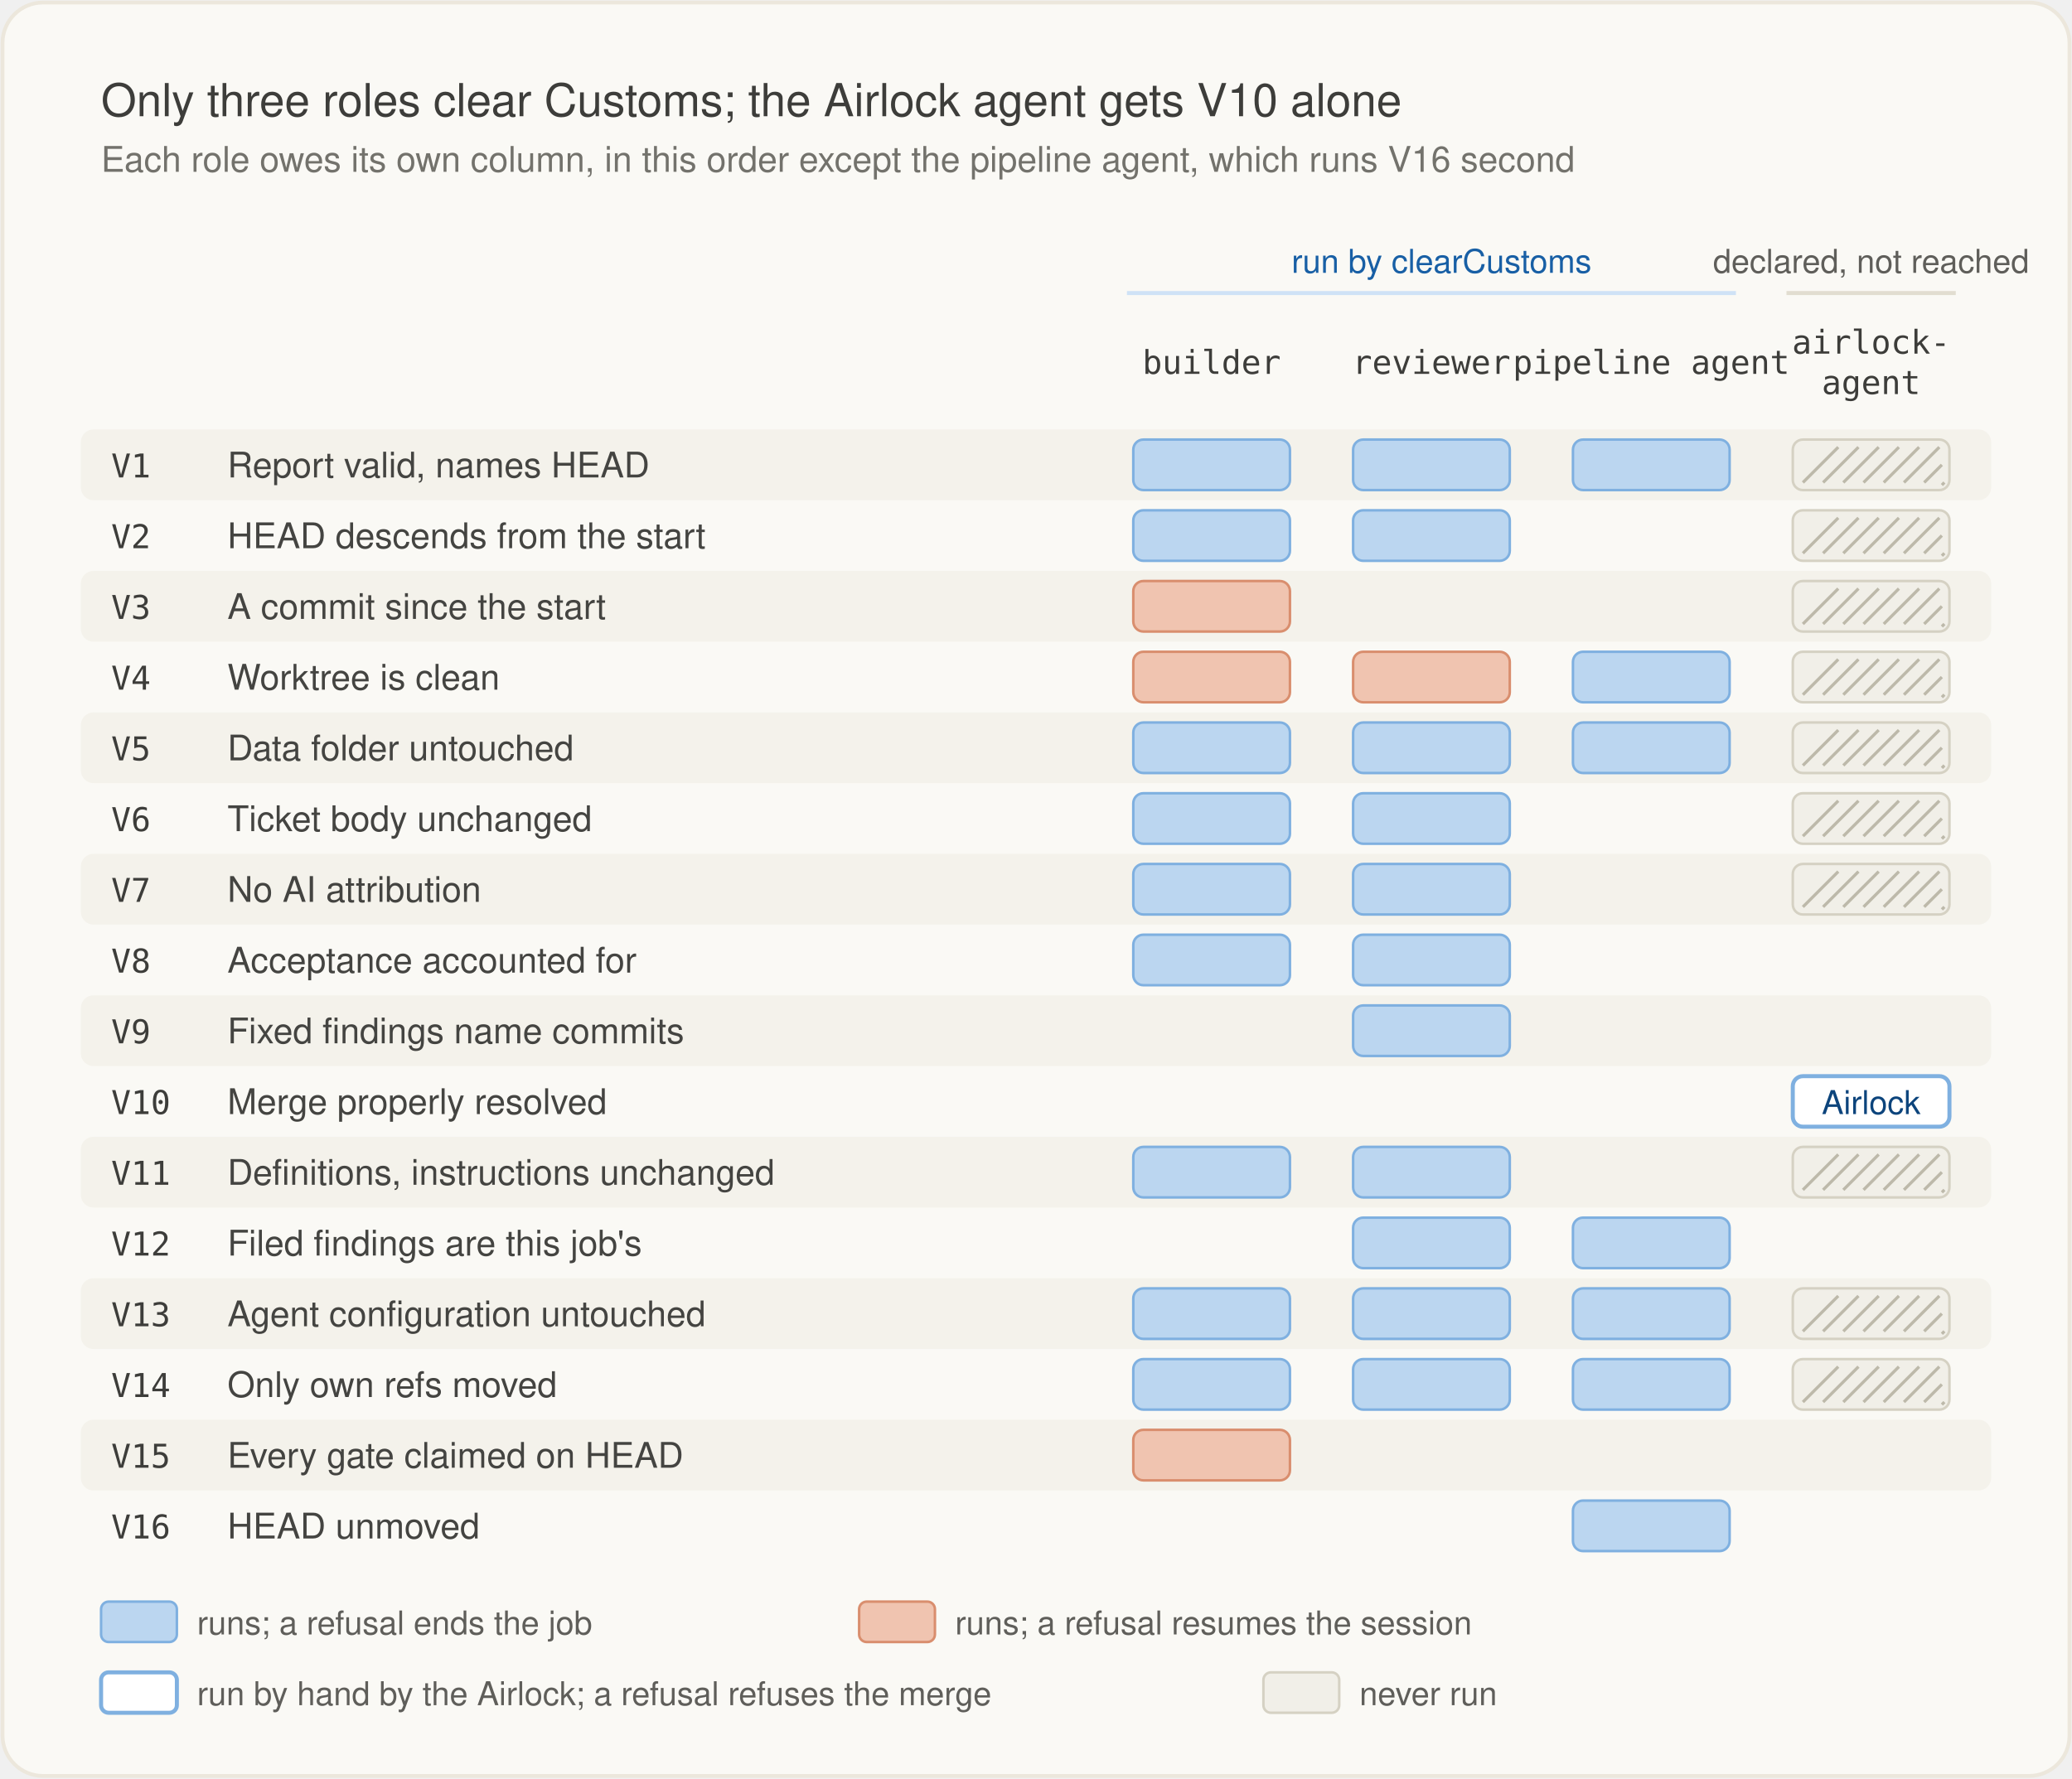
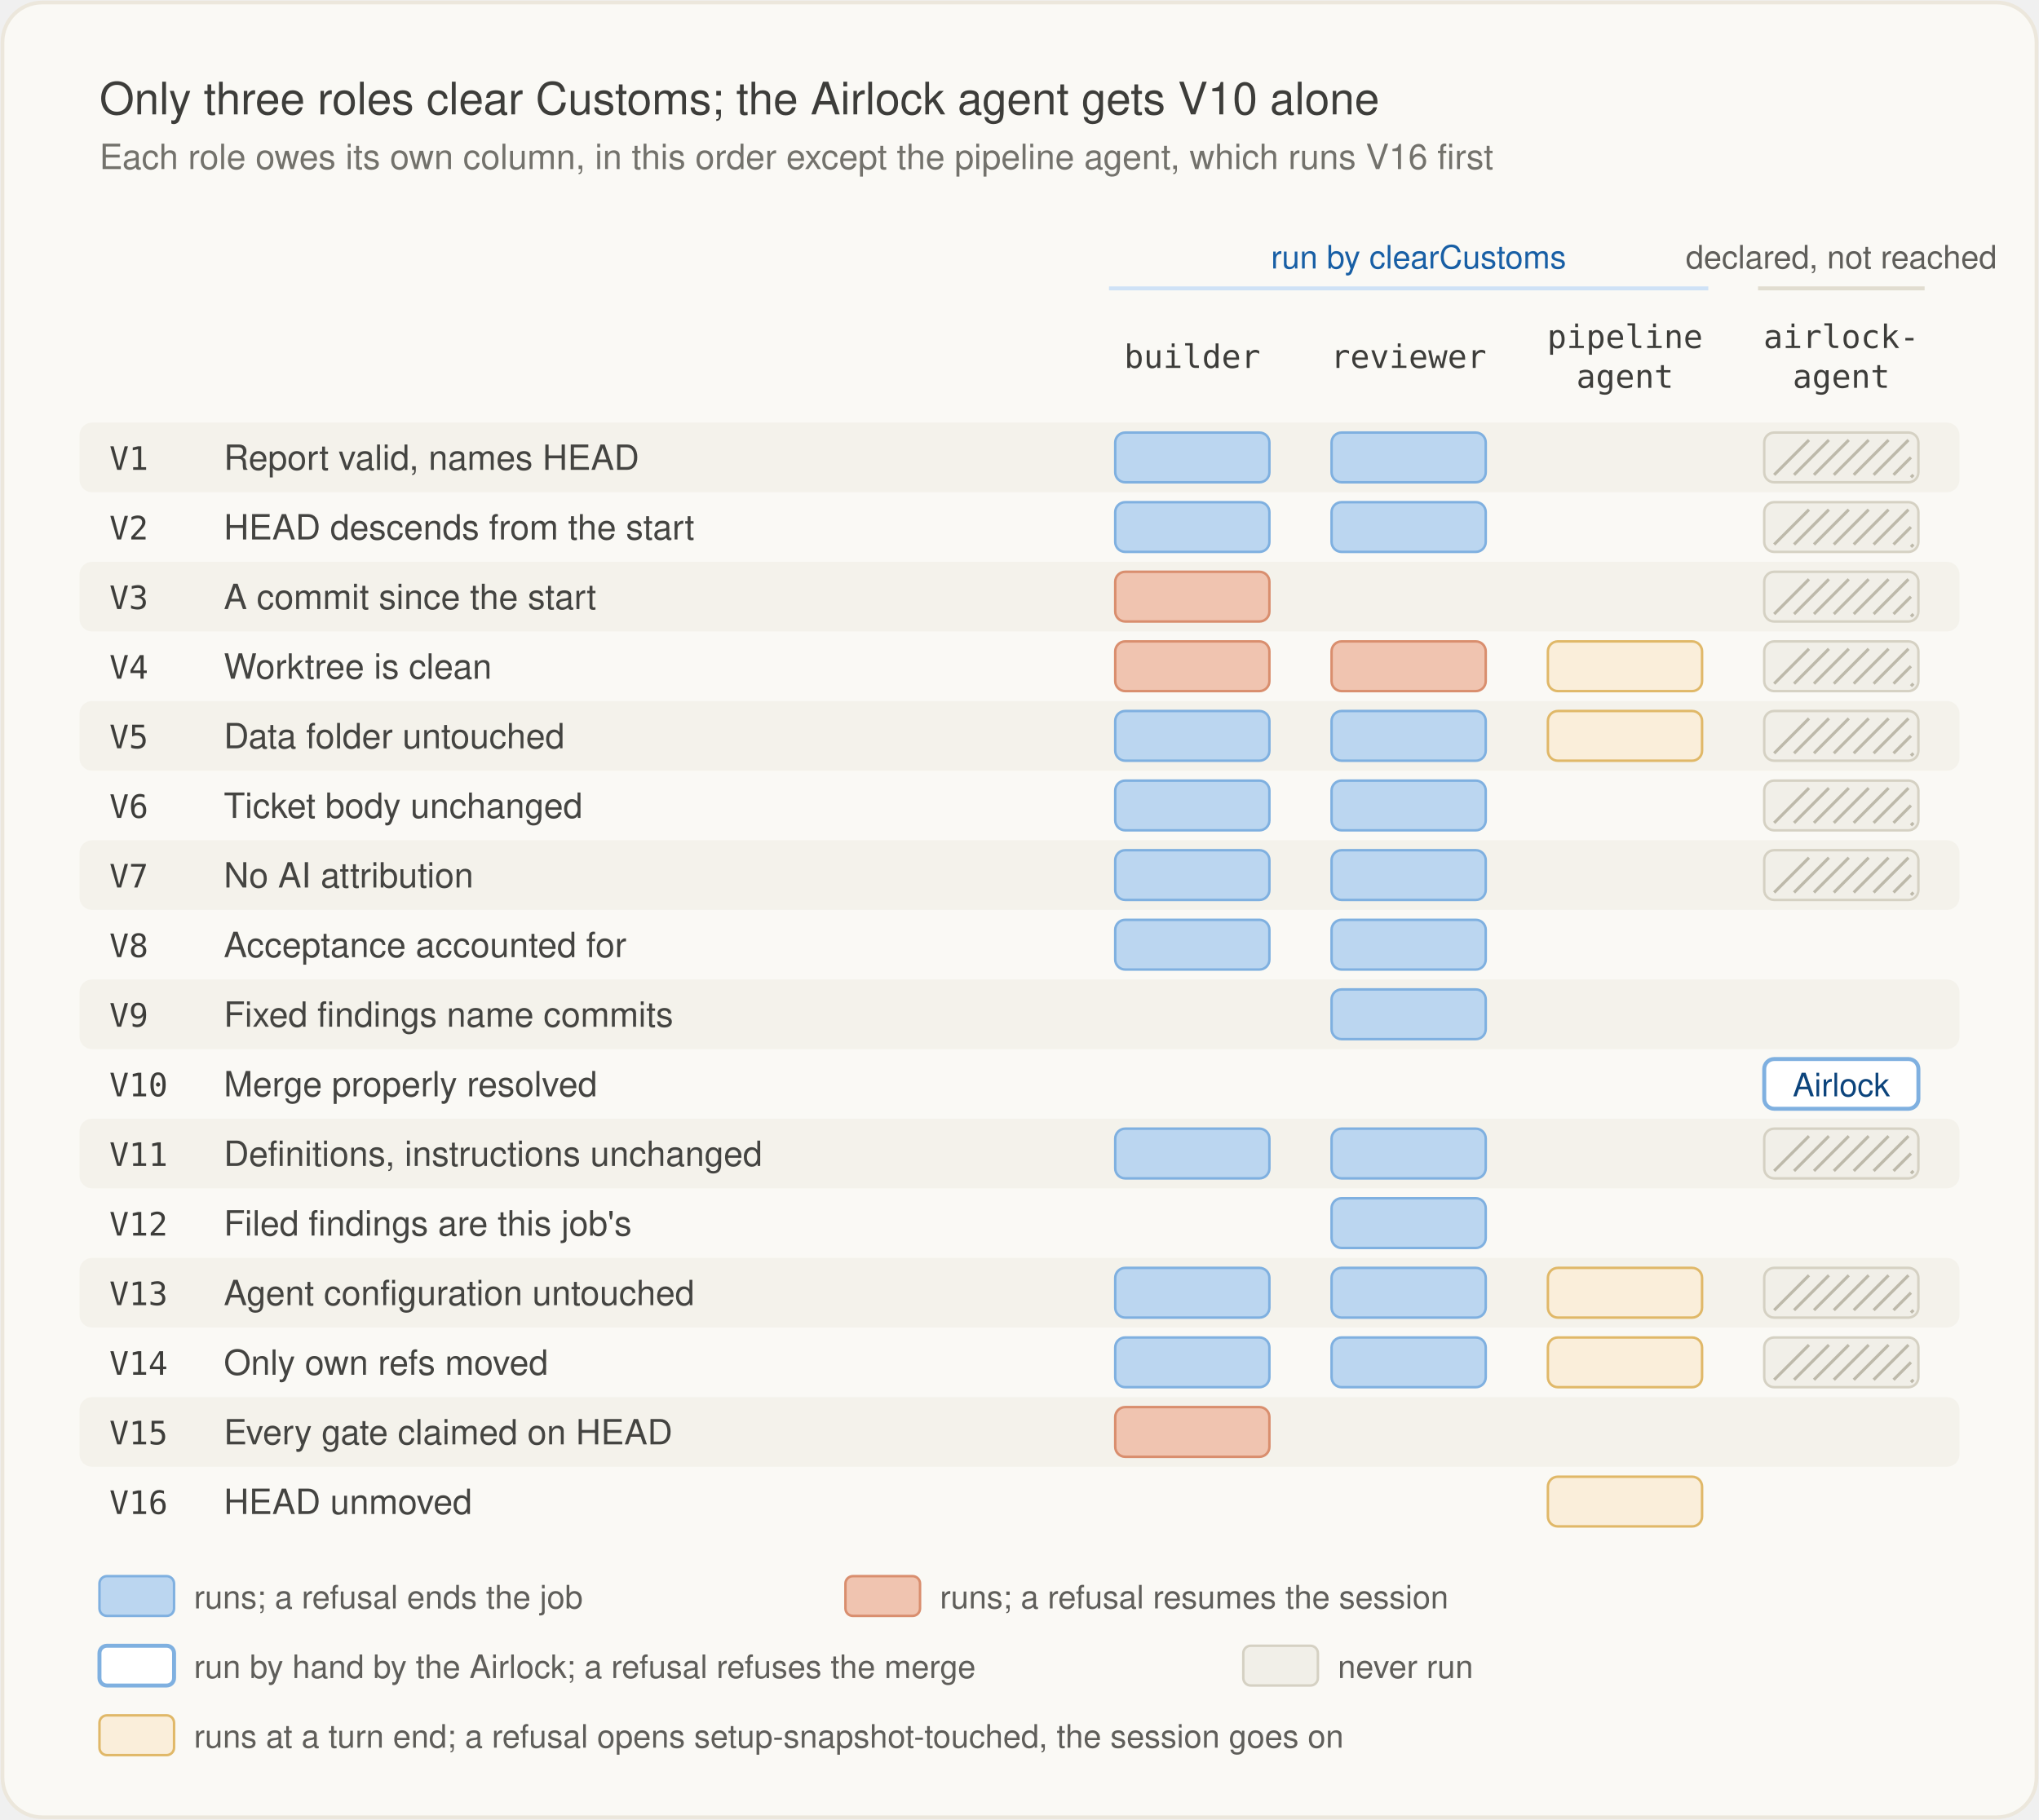
- <svg xmlns="http://www.w3.org/2000/svg" width="820" height="704" viewBox="0 0 820 704" role="img" font-family="-apple-system,BlinkMacSystemFont,'Segoe UI',Helvetica,Arial,sans-serif">
-   <rect x="1" y="1" width="818" height="702" rx="16" fill="#FAF9F5" stroke="#ECE7DC" stroke-width="1.5" />
+ <svg xmlns="http://www.w3.org/2000/svg" width="820" height="732" viewBox="0 0 820 732" role="img" font-family="-apple-system,BlinkMacSystemFont,'Segoe UI',Helvetica,Arial,sans-serif">
+   <rect x="1" y="1" width="818" height="730" rx="16" fill="#FAF9F5" stroke="#ECE7DC" stroke-width="1.5" />
  <text x="40" y="46" font-size="18" font-weight="500" fill="#3d3d3a">Only three roles clear Customs; the Airlock agent gets V10 alone</text>
-   <text x="40" y="68" font-size="14" fill="#73726c">Each role owes its own column, in this order except the pipeline agent, which runs V16 second</text>
+   <text x="40" y="68" font-size="14" fill="#73726c">Each role owes its own column, in this order except the pipeline agent, which runs V16 first</text>
  <text x="570.5" y="108" font-size="13" fill="#185FA5" text-anchor="middle">run by clearCustoms</text>
  <path d="M446,116 L687,116" stroke="#CFE2F6" stroke-width="1.6" fill="none" />
  <text x="740.5" y="108" font-size="13" fill="#5F5E5A" text-anchor="middle">declared, not reached</text>
  <path d="M707,116 L774,116" stroke="#E1DDD0" stroke-width="1.6" fill="none" />
  <text x="479.5" y="148" font-size="13" font-weight="500" fill="#3d3d3a" text-anchor="middle" font-family="ui-monospace,Menlo,Consolas,monospace">builder</text>
  <text x="566.5" y="148" font-size="13" font-weight="500" fill="#3d3d3a" text-anchor="middle" font-family="ui-monospace,Menlo,Consolas,monospace">reviewer</text>
-   <text x="653.5" y="148" font-size="13" font-weight="500" fill="#3d3d3a" text-anchor="middle" font-family="ui-monospace,Menlo,Consolas,monospace">pipeline agent</text>
+   <text x="653.5" y="140" font-size="13" font-weight="500" fill="#3d3d3a" text-anchor="middle" font-family="ui-monospace,Menlo,Consolas,monospace">pipeline</text>
+   <text x="653.5" y="156" font-size="13" font-weight="500" fill="#3d3d3a" text-anchor="middle" font-family="ui-monospace,Menlo,Consolas,monospace">agent</text>
  <text x="740.5" y="140" font-size="13" font-weight="500" fill="#3d3d3a" text-anchor="middle" font-family="ui-monospace,Menlo,Consolas,monospace">airlock-</text>
  <text x="740.5" y="156" font-size="13" font-weight="500" fill="#3d3d3a" text-anchor="middle" font-family="ui-monospace,Menlo,Consolas,monospace">agent</text>
  <rect x="32" y="170" width="756" height="28" rx="5" fill="#F4F2EB" />
  <text x="44" y="189" font-size="13" font-weight="500" fill="#3d3d3a" font-family="ui-monospace,Menlo,Consolas,monospace">V1</text>
  <text x="90" y="189" font-size="14" fill="#444441">Report valid, names HEAD</text>
  <rect x="448.5" y="174" width="62" height="20" rx="4" fill="#BBD6F0" stroke="#7FB0E0" />
  <rect x="535.5" y="174" width="62" height="20" rx="4" fill="#BBD6F0" stroke="#7FB0E0" />
-   <rect x="622.5" y="174" width="62" height="20" rx="4" fill="#BBD6F0" stroke="#7FB0E0" />
  <rect x="709.5" y="174" width="62" height="20" rx="4" fill="#F1EFE8" stroke="#D5D1C3" />
  <line x1="713.5" y1="191" x2="727.5" y2="177.0" stroke="#BDB9AA" stroke-width="1.2" />
  <line x1="721.5" y1="191" x2="735.5" y2="177.0" stroke="#BDB9AA" stroke-width="1.2" />
  <line x1="729.5" y1="191" x2="743.5" y2="177.0" stroke="#BDB9AA" stroke-width="1.2" />
  <line x1="737.5" y1="191" x2="751.5" y2="177.0" stroke="#BDB9AA" stroke-width="1.2" />
  <line x1="745.5" y1="191" x2="759.5" y2="177.0" stroke="#BDB9AA" stroke-width="1.2" />
  <line x1="753.5" y1="191" x2="767.5" y2="177.0" stroke="#BDB9AA" stroke-width="1.2" />
  <line x1="761.5" y1="191" x2="768.5" y2="184.0" stroke="#BDB9AA" stroke-width="1.2" />
  <line x1="769.5" y1="191" x2="768.5" y2="192.0" stroke="#BDB9AA" stroke-width="1.2" />
  <text x="44" y="217" font-size="13" font-weight="500" fill="#3d3d3a" font-family="ui-monospace,Menlo,Consolas,monospace">V2</text>
  <text x="90" y="217" font-size="14" fill="#444441">HEAD descends from the start</text>
  <rect x="448.5" y="202" width="62" height="20" rx="4" fill="#BBD6F0" stroke="#7FB0E0" />
  <rect x="535.5" y="202" width="62" height="20" rx="4" fill="#BBD6F0" stroke="#7FB0E0" />
  <rect x="709.5" y="202" width="62" height="20" rx="4" fill="#F1EFE8" stroke="#D5D1C3" />
  <line x1="713.5" y1="219" x2="727.5" y2="205.0" stroke="#BDB9AA" stroke-width="1.2" />
  <line x1="721.5" y1="219" x2="735.5" y2="205.0" stroke="#BDB9AA" stroke-width="1.2" />
  <line x1="729.5" y1="219" x2="743.5" y2="205.0" stroke="#BDB9AA" stroke-width="1.2" />
  <line x1="737.5" y1="219" x2="751.5" y2="205.0" stroke="#BDB9AA" stroke-width="1.2" />
  <line x1="745.5" y1="219" x2="759.5" y2="205.0" stroke="#BDB9AA" stroke-width="1.2" />
  <line x1="753.5" y1="219" x2="767.5" y2="205.0" stroke="#BDB9AA" stroke-width="1.2" />
  <line x1="761.5" y1="219" x2="768.5" y2="212.0" stroke="#BDB9AA" stroke-width="1.2" />
  <line x1="769.5" y1="219" x2="768.5" y2="220.0" stroke="#BDB9AA" stroke-width="1.2" />
  <rect x="32" y="226" width="756" height="28" rx="5" fill="#F4F2EB" />
  <text x="44" y="245" font-size="13" font-weight="500" fill="#3d3d3a" font-family="ui-monospace,Menlo,Consolas,monospace">V3</text>
  <text x="90" y="245" font-size="14" fill="#444441">A commit since the start</text>
  <rect x="448.5" y="230" width="62" height="20" rx="4" fill="#F0C4B0" stroke="#D98E6E" />
  <rect x="709.5" y="230" width="62" height="20" rx="4" fill="#F1EFE8" stroke="#D5D1C3" />
  <line x1="713.5" y1="247" x2="727.5" y2="233.0" stroke="#BDB9AA" stroke-width="1.2" />
  <line x1="721.5" y1="247" x2="735.5" y2="233.0" stroke="#BDB9AA" stroke-width="1.2" />
  <line x1="729.5" y1="247" x2="743.5" y2="233.0" stroke="#BDB9AA" stroke-width="1.2" />
  <line x1="737.5" y1="247" x2="751.5" y2="233.0" stroke="#BDB9AA" stroke-width="1.2" />
  <line x1="745.5" y1="247" x2="759.5" y2="233.0" stroke="#BDB9AA" stroke-width="1.2" />
  <line x1="753.5" y1="247" x2="767.5" y2="233.0" stroke="#BDB9AA" stroke-width="1.2" />
  <line x1="761.5" y1="247" x2="768.5" y2="240.0" stroke="#BDB9AA" stroke-width="1.2" />
  <line x1="769.5" y1="247" x2="768.5" y2="248.0" stroke="#BDB9AA" stroke-width="1.2" />
  <text x="44" y="273" font-size="13" font-weight="500" fill="#3d3d3a" font-family="ui-monospace,Menlo,Consolas,monospace">V4</text>
  <text x="90" y="273" font-size="14" fill="#444441">Worktree is clean</text>
  <rect x="448.5" y="258" width="62" height="20" rx="4" fill="#F0C4B0" stroke="#D98E6E" />
  <rect x="535.5" y="258" width="62" height="20" rx="4" fill="#F0C4B0" stroke="#D98E6E" />
-   <rect x="622.5" y="258" width="62" height="20" rx="4" fill="#BBD6F0" stroke="#7FB0E0" />
+   <rect x="622.5" y="258" width="62" height="20" rx="4" fill="#FAEEDA" stroke="#E0B868" />
  <rect x="709.5" y="258" width="62" height="20" rx="4" fill="#F1EFE8" stroke="#D5D1C3" />
  <line x1="713.5" y1="275" x2="727.5" y2="261.0" stroke="#BDB9AA" stroke-width="1.2" />
  <line x1="721.5" y1="275" x2="735.5" y2="261.0" stroke="#BDB9AA" stroke-width="1.2" />
  <line x1="729.5" y1="275" x2="743.5" y2="261.0" stroke="#BDB9AA" stroke-width="1.2" />
  <line x1="737.5" y1="275" x2="751.5" y2="261.0" stroke="#BDB9AA" stroke-width="1.2" />
  <line x1="745.5" y1="275" x2="759.5" y2="261.0" stroke="#BDB9AA" stroke-width="1.2" />
  <line x1="753.5" y1="275" x2="767.5" y2="261.0" stroke="#BDB9AA" stroke-width="1.2" />
  <line x1="761.5" y1="275" x2="768.5" y2="268.0" stroke="#BDB9AA" stroke-width="1.2" />
  <line x1="769.5" y1="275" x2="768.5" y2="276.0" stroke="#BDB9AA" stroke-width="1.2" />
  <rect x="32" y="282" width="756" height="28" rx="5" fill="#F4F2EB" />
  <text x="44" y="301" font-size="13" font-weight="500" fill="#3d3d3a" font-family="ui-monospace,Menlo,Consolas,monospace">V5</text>
  <text x="90" y="301" font-size="14" fill="#444441">Data folder untouched</text>
  <rect x="448.5" y="286" width="62" height="20" rx="4" fill="#BBD6F0" stroke="#7FB0E0" />
  <rect x="535.5" y="286" width="62" height="20" rx="4" fill="#BBD6F0" stroke="#7FB0E0" />
-   <rect x="622.5" y="286" width="62" height="20" rx="4" fill="#BBD6F0" stroke="#7FB0E0" />
+   <rect x="622.5" y="286" width="62" height="20" rx="4" fill="#FAEEDA" stroke="#E0B868" />
  <rect x="709.5" y="286" width="62" height="20" rx="4" fill="#F1EFE8" stroke="#D5D1C3" />
  <line x1="713.5" y1="303" x2="727.5" y2="289.0" stroke="#BDB9AA" stroke-width="1.2" />
  <line x1="721.5" y1="303" x2="735.5" y2="289.0" stroke="#BDB9AA" stroke-width="1.2" />
  <line x1="729.5" y1="303" x2="743.5" y2="289.0" stroke="#BDB9AA" stroke-width="1.2" />
  <line x1="737.5" y1="303" x2="751.5" y2="289.0" stroke="#BDB9AA" stroke-width="1.2" />
  <line x1="745.5" y1="303" x2="759.5" y2="289.0" stroke="#BDB9AA" stroke-width="1.2" />
  <line x1="753.5" y1="303" x2="767.5" y2="289.0" stroke="#BDB9AA" stroke-width="1.2" />
  <line x1="761.5" y1="303" x2="768.5" y2="296.0" stroke="#BDB9AA" stroke-width="1.2" />
  <line x1="769.5" y1="303" x2="768.5" y2="304.0" stroke="#BDB9AA" stroke-width="1.2" />
  <text x="44" y="329" font-size="13" font-weight="500" fill="#3d3d3a" font-family="ui-monospace,Menlo,Consolas,monospace">V6</text>
  <text x="90" y="329" font-size="14" fill="#444441">Ticket body unchanged</text>
  <rect x="448.5" y="314" width="62" height="20" rx="4" fill="#BBD6F0" stroke="#7FB0E0" />
  <rect x="535.5" y="314" width="62" height="20" rx="4" fill="#BBD6F0" stroke="#7FB0E0" />
  <rect x="709.5" y="314" width="62" height="20" rx="4" fill="#F1EFE8" stroke="#D5D1C3" />
  <line x1="713.5" y1="331" x2="727.5" y2="317.0" stroke="#BDB9AA" stroke-width="1.2" />
  <line x1="721.5" y1="331" x2="735.5" y2="317.0" stroke="#BDB9AA" stroke-width="1.2" />
  <line x1="729.5" y1="331" x2="743.5" y2="317.0" stroke="#BDB9AA" stroke-width="1.2" />
  <line x1="737.5" y1="331" x2="751.5" y2="317.0" stroke="#BDB9AA" stroke-width="1.2" />
  <line x1="745.5" y1="331" x2="759.5" y2="317.0" stroke="#BDB9AA" stroke-width="1.2" />
  <line x1="753.5" y1="331" x2="767.5" y2="317.0" stroke="#BDB9AA" stroke-width="1.2" />
  <line x1="761.5" y1="331" x2="768.5" y2="324.0" stroke="#BDB9AA" stroke-width="1.2" />
  <line x1="769.5" y1="331" x2="768.5" y2="332.0" stroke="#BDB9AA" stroke-width="1.2" />
  <rect x="32" y="338" width="756" height="28" rx="5" fill="#F4F2EB" />
  <text x="44" y="357" font-size="13" font-weight="500" fill="#3d3d3a" font-family="ui-monospace,Menlo,Consolas,monospace">V7</text>
  <text x="90" y="357" font-size="14" fill="#444441">No AI attribution</text>
  <rect x="448.5" y="342" width="62" height="20" rx="4" fill="#BBD6F0" stroke="#7FB0E0" />
  <rect x="535.5" y="342" width="62" height="20" rx="4" fill="#BBD6F0" stroke="#7FB0E0" />
  <rect x="709.5" y="342" width="62" height="20" rx="4" fill="#F1EFE8" stroke="#D5D1C3" />
  <line x1="713.5" y1="359" x2="727.5" y2="345.0" stroke="#BDB9AA" stroke-width="1.2" />
  <line x1="721.5" y1="359" x2="735.5" y2="345.0" stroke="#BDB9AA" stroke-width="1.2" />
  <line x1="729.5" y1="359" x2="743.5" y2="345.0" stroke="#BDB9AA" stroke-width="1.2" />
  <line x1="737.5" y1="359" x2="751.5" y2="345.0" stroke="#BDB9AA" stroke-width="1.2" />
  <line x1="745.5" y1="359" x2="759.5" y2="345.0" stroke="#BDB9AA" stroke-width="1.2" />
  <line x1="753.5" y1="359" x2="767.5" y2="345.0" stroke="#BDB9AA" stroke-width="1.2" />
  <line x1="761.5" y1="359" x2="768.5" y2="352.0" stroke="#BDB9AA" stroke-width="1.2" />
  <line x1="769.5" y1="359" x2="768.5" y2="360.0" stroke="#BDB9AA" stroke-width="1.2" />
  <text x="44" y="385" font-size="13" font-weight="500" fill="#3d3d3a" font-family="ui-monospace,Menlo,Consolas,monospace">V8</text>
  <text x="90" y="385" font-size="14" fill="#444441">Acceptance accounted for</text>
  <rect x="448.5" y="370" width="62" height="20" rx="4" fill="#BBD6F0" stroke="#7FB0E0" />
  <rect x="535.5" y="370" width="62" height="20" rx="4" fill="#BBD6F0" stroke="#7FB0E0" />
  <rect x="32" y="394" width="756" height="28" rx="5" fill="#F4F2EB" />
  <text x="44" y="413" font-size="13" font-weight="500" fill="#3d3d3a" font-family="ui-monospace,Menlo,Consolas,monospace">V9</text>
  <text x="90" y="413" font-size="14" fill="#444441">Fixed findings name commits</text>
  <rect x="535.5" y="398" width="62" height="20" rx="4" fill="#BBD6F0" stroke="#7FB0E0" />
  <text x="44" y="441" font-size="13" font-weight="500" fill="#3d3d3a" font-family="ui-monospace,Menlo,Consolas,monospace">V10</text>
  <text x="90" y="441" font-size="14" fill="#444441">Merge properly resolved</text>
  <rect x="709.5" y="426" width="62" height="20" rx="4" fill="#FFFFFF" stroke="#7FB0E0" stroke-width="1.6" />
  <text x="740.5" y="441" font-size="13" fill="#0C447C" text-anchor="middle">Airlock</text>
  <rect x="32" y="450" width="756" height="28" rx="5" fill="#F4F2EB" />
  <text x="44" y="469" font-size="13" font-weight="500" fill="#3d3d3a" font-family="ui-monospace,Menlo,Consolas,monospace">V11</text>
  <text x="90" y="469" font-size="14" fill="#444441">Definitions, instructions unchanged</text>
  <rect x="448.5" y="454" width="62" height="20" rx="4" fill="#BBD6F0" stroke="#7FB0E0" />
  <rect x="535.5" y="454" width="62" height="20" rx="4" fill="#BBD6F0" stroke="#7FB0E0" />
  <rect x="709.5" y="454" width="62" height="20" rx="4" fill="#F1EFE8" stroke="#D5D1C3" />
  <line x1="713.5" y1="471" x2="727.5" y2="457.0" stroke="#BDB9AA" stroke-width="1.2" />
  <line x1="721.5" y1="471" x2="735.5" y2="457.0" stroke="#BDB9AA" stroke-width="1.2" />
  <line x1="729.5" y1="471" x2="743.5" y2="457.0" stroke="#BDB9AA" stroke-width="1.2" />
  <line x1="737.5" y1="471" x2="751.5" y2="457.0" stroke="#BDB9AA" stroke-width="1.2" />
  <line x1="745.5" y1="471" x2="759.5" y2="457.0" stroke="#BDB9AA" stroke-width="1.2" />
  <line x1="753.5" y1="471" x2="767.5" y2="457.0" stroke="#BDB9AA" stroke-width="1.2" />
  <line x1="761.5" y1="471" x2="768.5" y2="464.0" stroke="#BDB9AA" stroke-width="1.2" />
  <line x1="769.5" y1="471" x2="768.5" y2="472.0" stroke="#BDB9AA" stroke-width="1.2" />
  <text x="44" y="497" font-size="13" font-weight="500" fill="#3d3d3a" font-family="ui-monospace,Menlo,Consolas,monospace">V12</text>
  <text x="90" y="497" font-size="14" fill="#444441">Filed findings are this job's</text>
  <rect x="535.5" y="482" width="62" height="20" rx="4" fill="#BBD6F0" stroke="#7FB0E0" />
-   <rect x="622.5" y="482" width="62" height="20" rx="4" fill="#BBD6F0" stroke="#7FB0E0" />
  <rect x="32" y="506" width="756" height="28" rx="5" fill="#F4F2EB" />
  <text x="44" y="525" font-size="13" font-weight="500" fill="#3d3d3a" font-family="ui-monospace,Menlo,Consolas,monospace">V13</text>
  <text x="90" y="525" font-size="14" fill="#444441">Agent configuration untouched</text>
  <rect x="448.5" y="510" width="62" height="20" rx="4" fill="#BBD6F0" stroke="#7FB0E0" />
  <rect x="535.5" y="510" width="62" height="20" rx="4" fill="#BBD6F0" stroke="#7FB0E0" />
-   <rect x="622.5" y="510" width="62" height="20" rx="4" fill="#BBD6F0" stroke="#7FB0E0" />
+   <rect x="622.5" y="510" width="62" height="20" rx="4" fill="#FAEEDA" stroke="#E0B868" />
  <rect x="709.5" y="510" width="62" height="20" rx="4" fill="#F1EFE8" stroke="#D5D1C3" />
  <line x1="713.5" y1="527" x2="727.5" y2="513.0" stroke="#BDB9AA" stroke-width="1.2" />
  <line x1="721.5" y1="527" x2="735.5" y2="513.0" stroke="#BDB9AA" stroke-width="1.2" />
  <line x1="729.5" y1="527" x2="743.5" y2="513.0" stroke="#BDB9AA" stroke-width="1.2" />
  <line x1="737.5" y1="527" x2="751.5" y2="513.0" stroke="#BDB9AA" stroke-width="1.2" />
  <line x1="745.5" y1="527" x2="759.5" y2="513.0" stroke="#BDB9AA" stroke-width="1.2" />
  <line x1="753.5" y1="527" x2="767.5" y2="513.0" stroke="#BDB9AA" stroke-width="1.2" />
  <line x1="761.5" y1="527" x2="768.5" y2="520.0" stroke="#BDB9AA" stroke-width="1.2" />
  <line x1="769.5" y1="527" x2="768.5" y2="528.0" stroke="#BDB9AA" stroke-width="1.2" />
  <text x="44" y="553" font-size="13" font-weight="500" fill="#3d3d3a" font-family="ui-monospace,Menlo,Consolas,monospace">V14</text>
  <text x="90" y="553" font-size="14" fill="#444441">Only own refs moved</text>
  <rect x="448.5" y="538" width="62" height="20" rx="4" fill="#BBD6F0" stroke="#7FB0E0" />
  <rect x="535.5" y="538" width="62" height="20" rx="4" fill="#BBD6F0" stroke="#7FB0E0" />
-   <rect x="622.5" y="538" width="62" height="20" rx="4" fill="#BBD6F0" stroke="#7FB0E0" />
+   <rect x="622.5" y="538" width="62" height="20" rx="4" fill="#FAEEDA" stroke="#E0B868" />
  <rect x="709.5" y="538" width="62" height="20" rx="4" fill="#F1EFE8" stroke="#D5D1C3" />
  <line x1="713.5" y1="555" x2="727.5" y2="541.0" stroke="#BDB9AA" stroke-width="1.2" />
  <line x1="721.5" y1="555" x2="735.5" y2="541.0" stroke="#BDB9AA" stroke-width="1.2" />
  <line x1="729.5" y1="555" x2="743.5" y2="541.0" stroke="#BDB9AA" stroke-width="1.2" />
  <line x1="737.5" y1="555" x2="751.5" y2="541.0" stroke="#BDB9AA" stroke-width="1.2" />
  <line x1="745.5" y1="555" x2="759.5" y2="541.0" stroke="#BDB9AA" stroke-width="1.2" />
  <line x1="753.5" y1="555" x2="767.5" y2="541.0" stroke="#BDB9AA" stroke-width="1.2" />
  <line x1="761.5" y1="555" x2="768.5" y2="548.0" stroke="#BDB9AA" stroke-width="1.2" />
  <line x1="769.5" y1="555" x2="768.5" y2="556.0" stroke="#BDB9AA" stroke-width="1.2" />
  <rect x="32" y="562" width="756" height="28" rx="5" fill="#F4F2EB" />
  <text x="44" y="581" font-size="13" font-weight="500" fill="#3d3d3a" font-family="ui-monospace,Menlo,Consolas,monospace">V15</text>
  <text x="90" y="581" font-size="14" fill="#444441">Every gate claimed on HEAD</text>
  <rect x="448.5" y="566" width="62" height="20" rx="4" fill="#F0C4B0" stroke="#D98E6E" />
  <text x="44" y="609" font-size="13" font-weight="500" fill="#3d3d3a" font-family="ui-monospace,Menlo,Consolas,monospace">V16</text>
  <text x="90" y="609" font-size="14" fill="#444441">HEAD unmoved</text>
-   <rect x="622.5" y="594" width="62" height="20" rx="4" fill="#BBD6F0" stroke="#7FB0E0" />
+   <rect x="622.5" y="594" width="62" height="20" rx="4" fill="#FAEEDA" stroke="#E0B868" />
  <rect x="40" y="634" width="30" height="16" rx="3" fill="#BBD6F0" stroke="#7FB0E0" />
  <text x="78" y="647" font-size="13" fill="#5F5E5A">runs; a refusal ends the job</text>
  <rect x="340" y="634" width="30" height="16" rx="3" fill="#F0C4B0" stroke="#D98E6E" />
  <text x="378" y="647" font-size="13" fill="#5F5E5A">runs; a refusal resumes the session</text>
  <rect x="40" y="662" width="30" height="16" rx="3" fill="#FFFFFF" stroke="#7FB0E0" stroke-width="1.6" />
  <text x="78" y="675" font-size="13" fill="#5F5E5A">run by hand by the Airlock; a refusal refuses the merge</text>
  <rect x="500" y="662" width="30" height="16" rx="3" fill="#F1EFE8" stroke="#D5D1C3" />
  <text x="538" y="675" font-size="13" fill="#5F5E5A">never run</text>
+   <rect x="40" y="690" width="30" height="16" rx="3" fill="#FAEEDA" stroke="#E0B868" />
+   <text x="78" y="703" font-size="13" fill="#5F5E5A">runs at a turn end; a refusal opens setup-snapshot-touched, the session goes on</text>
</svg>
